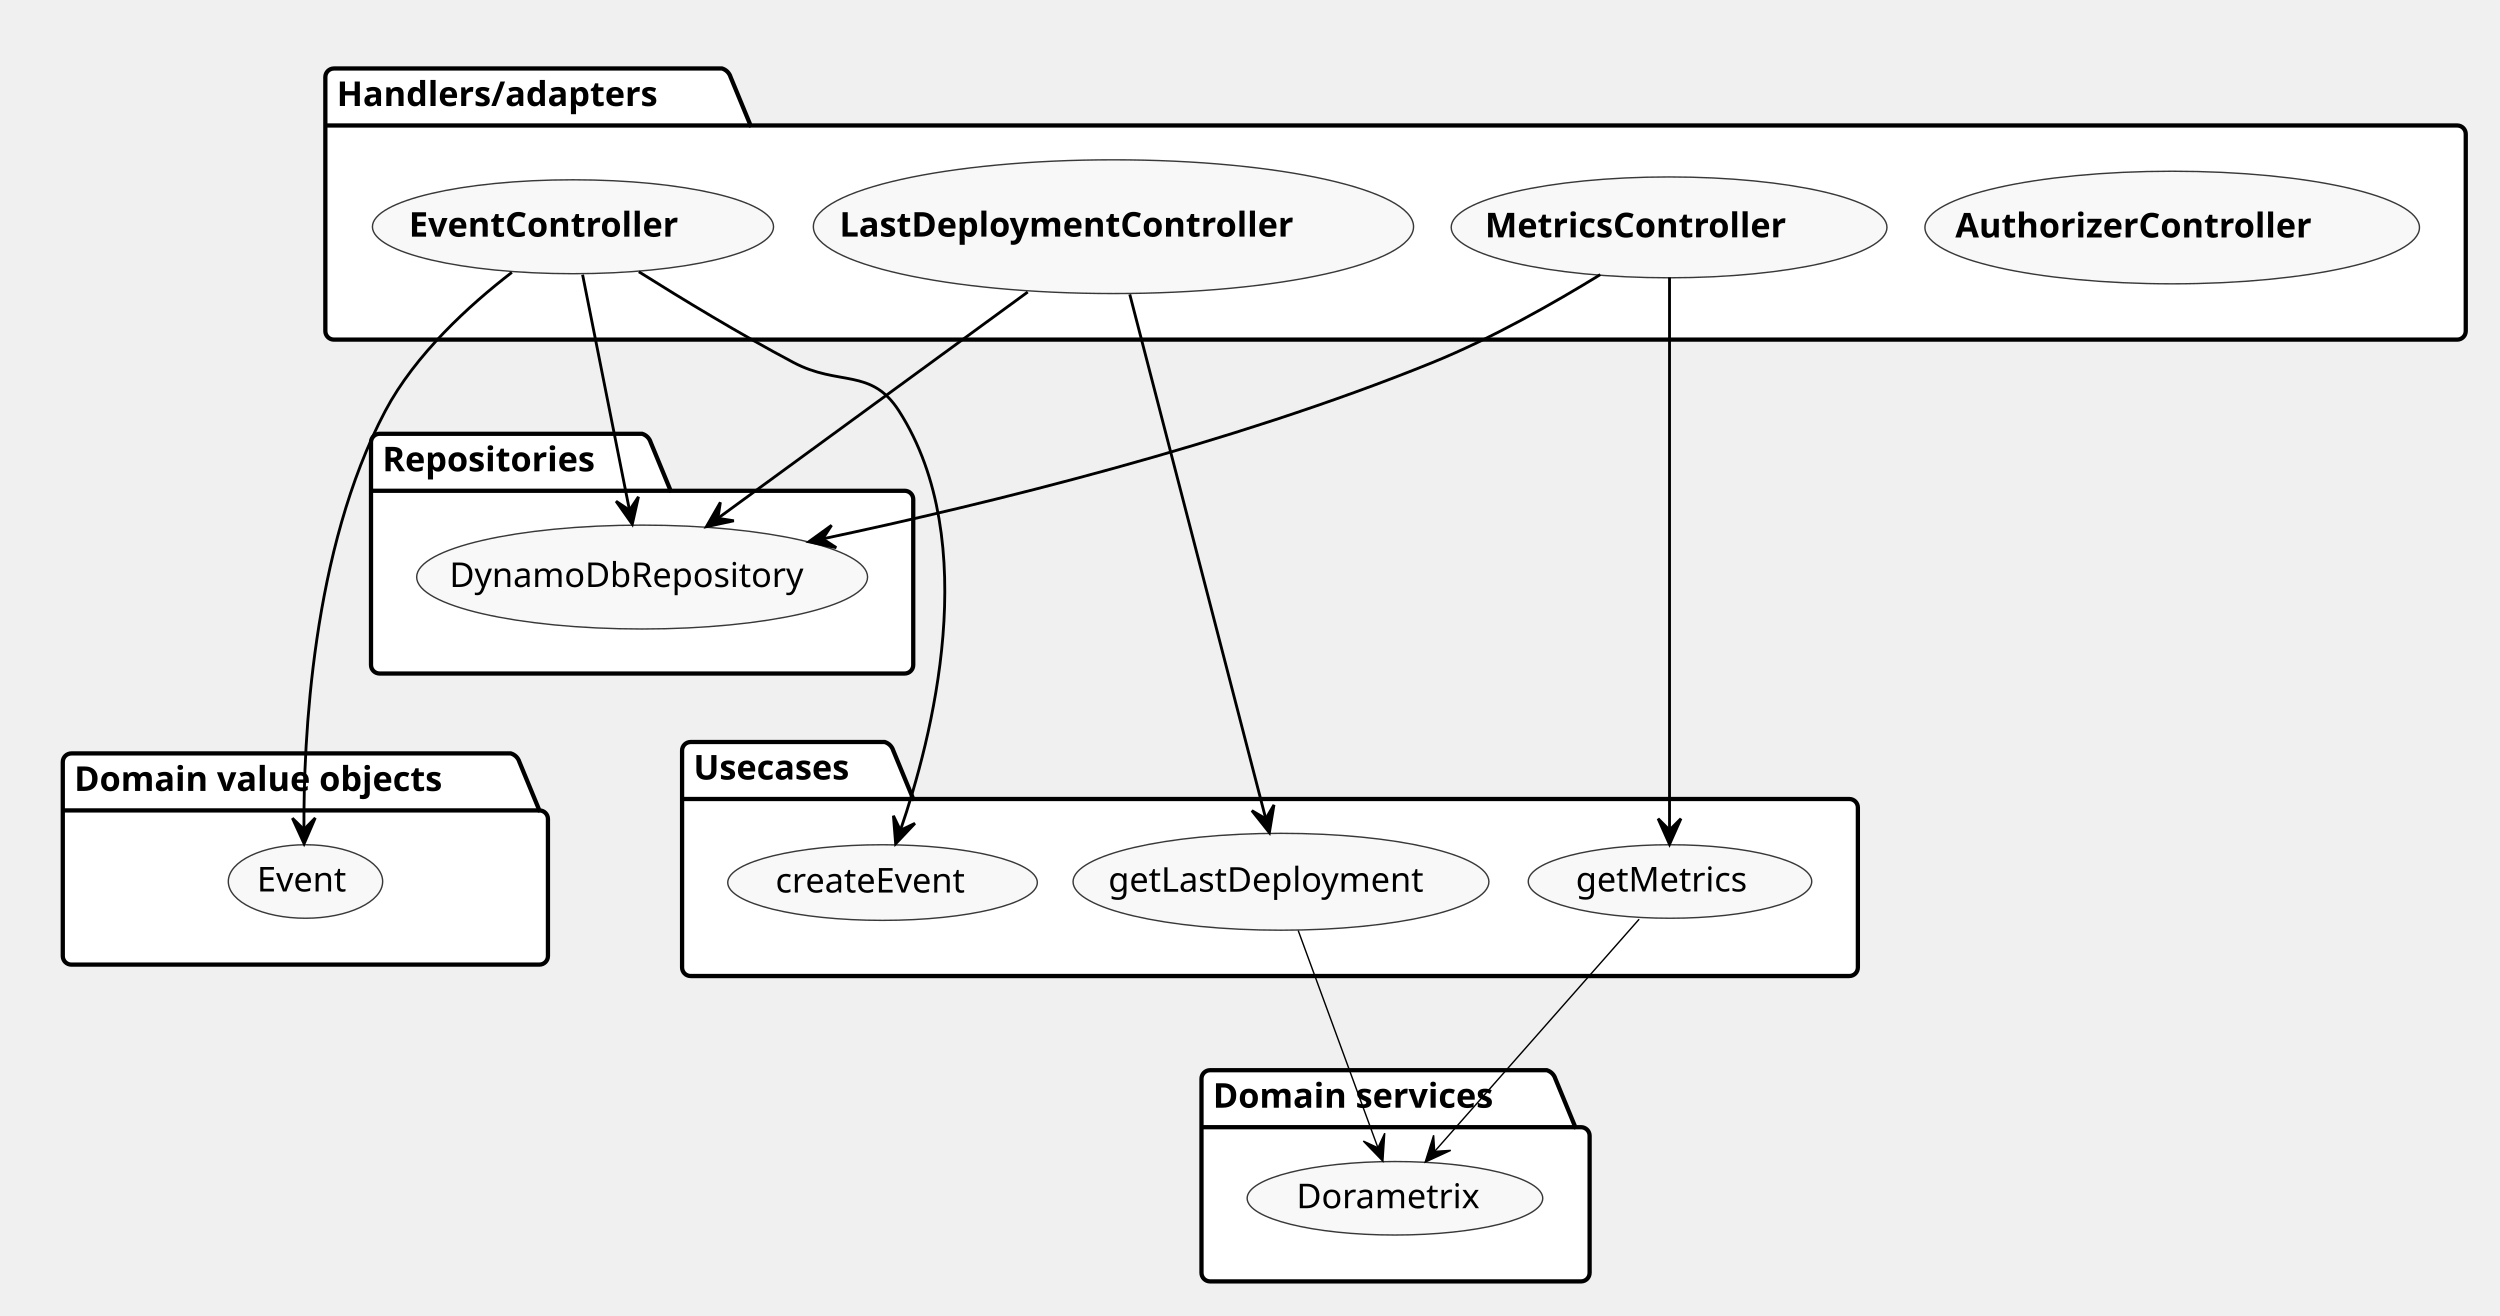
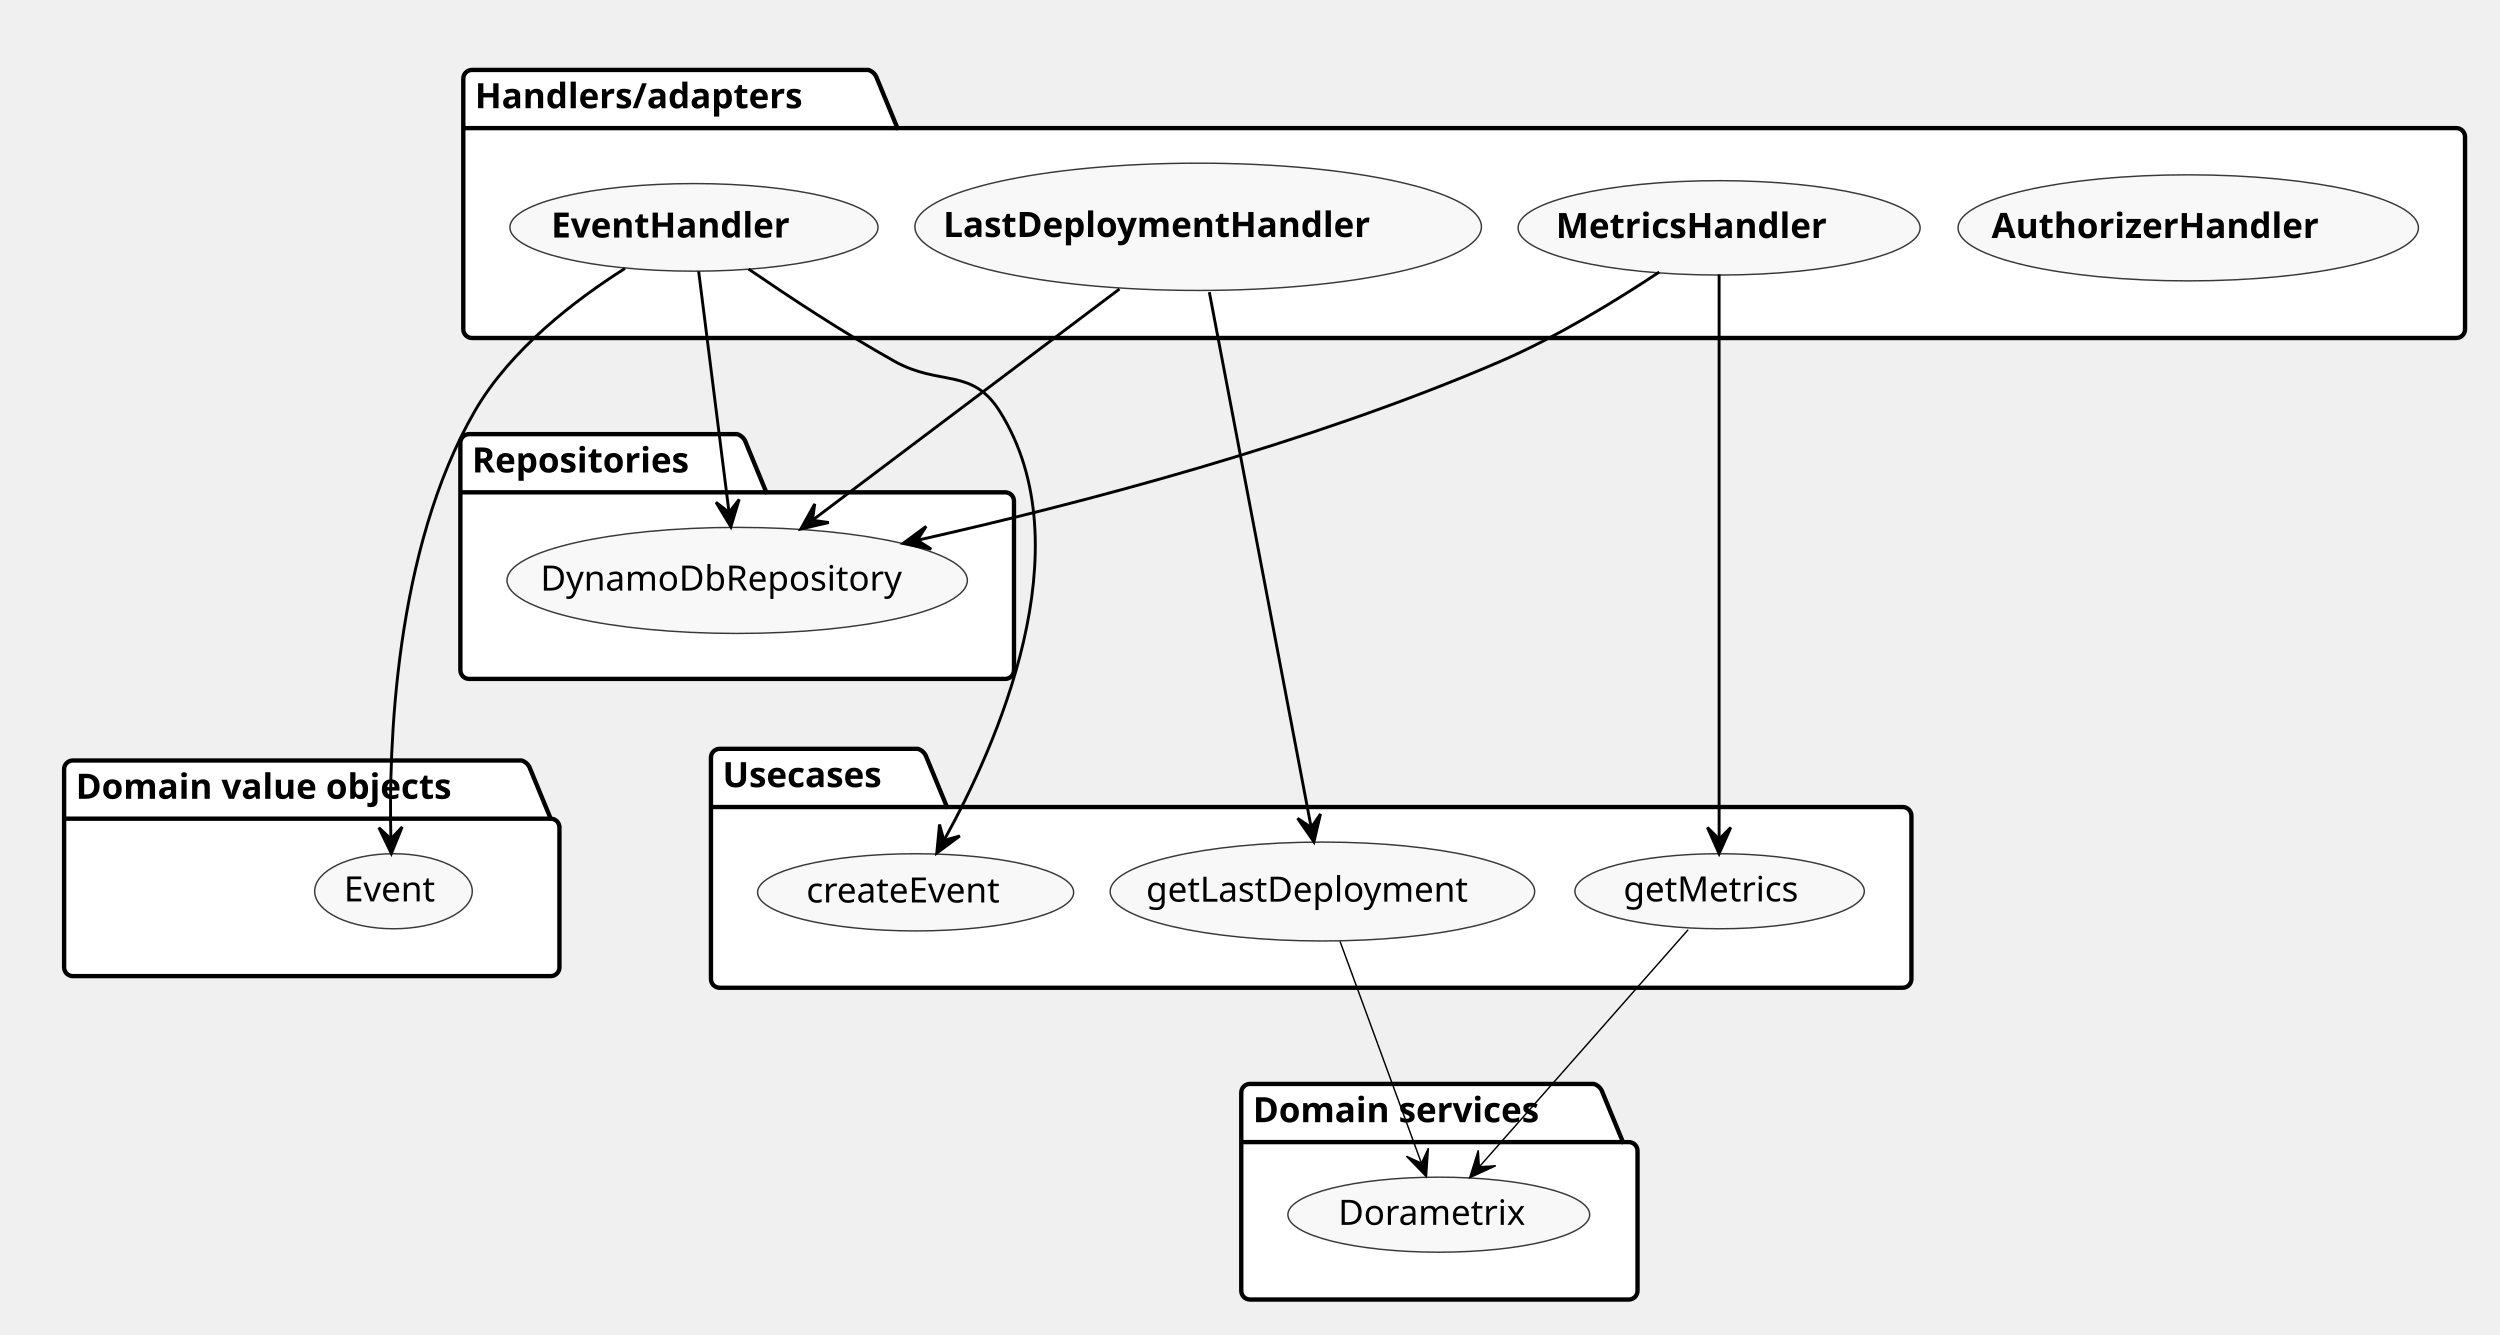
- <svg xmlns="http://www.w3.org/2000/svg" contentScriptType="application/ecmascript" contentStyleType="text/css" height="461px" preserveAspectRatio="none" style="width:876px;height:461px;" version="1.1" viewBox="0 0 876 461" width="876px" zoomAndPan="magnify">
+ <svg xmlns="http://www.w3.org/2000/svg" contentScriptType="application/ecmascript" contentStyleType="text/css" height="458px" preserveAspectRatio="none" style="width:858px;height:458px;" version="1.1" viewBox="0 0 858 458" width="858px" zoomAndPan="magnify">
  <defs />
  <g>
-     <path d="M117,24 L253,24 A4.5,4.5 0 0 1 256,27 L263,43.969 L861,43.969 A3,3 0 0 1 864,46.969 L864,116 A3,3 0 0 1 861,119 L117,119 A3,3 0 0 1 114,116 L114,27 A3,3 0 0 1 117,24 " fill="#FFFFFF" style="stroke: #000000; stroke-width: 1.5;" />
-     <line style="stroke: #000000; stroke-width: 1.5;" x1="114" x2="263" y1="43.969" y2="43.969" />
-     <text fill="#000000" font-family="Tahoma, sans-serif" font-size="12" font-weight="bold" lengthAdjust="spacingAndGlyphs" textLength="136" x="118" y="37.139">Handlers/adapters</text>
-     <path d="M424,375 L542,375 A4.5,4.5 0 0 1 545,378 L552,394.969 L554,394.969 A3,3 0 0 1 557,397.969 L557,446 A3,3 0 0 1 554,449 L424,449 A3,3 0 0 1 421,446 L421,378 A3,3 0 0 1 424,375 " fill="#FFFFFF" style="stroke: #000000; stroke-width: 1.5;" />
-     <line style="stroke: #000000; stroke-width: 1.5;" x1="421" x2="552" y1="394.969" y2="394.969" />
-     <text fill="#000000" font-family="Tahoma, sans-serif" font-size="12" font-weight="bold" lengthAdjust="spacingAndGlyphs" textLength="118" x="425" y="388.139">Domain services</text>
-     <path d="M25,264 L179,264 A4.5,4.5 0 0 1 182,267 L189,283.969 L189,283.969 A3,3 0 0 1 192,286.969 L192,335 A3,3 0 0 1 189,338 L25,338 A3,3 0 0 1 22,335 L22,267 A3,3 0 0 1 25,264 " fill="#FFFFFF" style="stroke: #000000; stroke-width: 1.5;" />
-     <line style="stroke: #000000; stroke-width: 1.5;" x1="22" x2="189" y1="283.969" y2="283.969" />
-     <text fill="#000000" font-family="Tahoma, sans-serif" font-size="12" font-weight="bold" lengthAdjust="spacingAndGlyphs" textLength="154" x="26" y="277.139">Domain value objects</text>
-     <path d="M133,152 L225,152 A4.5,4.5 0 0 1 228,155 L235,171.969 L317,171.969 A3,3 0 0 1 320,174.969 L320,233 A3,3 0 0 1 317,236 L133,236 A3,3 0 0 1 130,233 L130,155 A3,3 0 0 1 133,152 " fill="#FFFFFF" style="stroke: #000000; stroke-width: 1.5;" />
-     <line style="stroke: #000000; stroke-width: 1.5;" x1="130" x2="235" y1="171.969" y2="171.969" />
-     <text fill="#000000" font-family="Tahoma, sans-serif" font-size="12" font-weight="bold" lengthAdjust="spacingAndGlyphs" textLength="92" x="134" y="165.139">Repositories</text>
-     <path d="M242,260 L310,260 A4.5,4.5 0 0 1 313,263 L320,279.969 L648,279.969 A3,3 0 0 1 651,282.969 L651,339 A3,3 0 0 1 648,342 L242,342 A3,3 0 0 1 239,339 L239,263 A3,3 0 0 1 242,260 " fill="#FFFFFF" style="stroke: #000000; stroke-width: 1.5;" />
-     <line style="stroke: #000000; stroke-width: 1.5;" x1="239" x2="320" y1="279.969" y2="279.969" />
-     <text fill="#000000" font-family="Tahoma, sans-serif" font-size="12" font-weight="bold" lengthAdjust="spacingAndGlyphs" textLength="68" x="243" y="273.139">Usecases</text>
-     <ellipse cx="761.139" cy="79.728" fill="#F8F8F8" rx="86.639" ry="19.728" style="stroke: #383838; stroke-width: 0.5;" />
-     <text fill="#000000" font-family="Tahoma, sans-serif" font-size="12" font-weight="bold" lengthAdjust="spacingAndGlyphs" textLength="152" x="685.139" y="83.212">AuthorizerController</text>
-     <ellipse cx="200.774" cy="79.455" fill="#F8F8F8" rx="70.274" ry="16.455" style="stroke: #383838; stroke-width: 0.5;" />
-     <text fill="#000000" font-family="Tahoma, sans-serif" font-size="12" font-weight="bold" lengthAdjust="spacingAndGlyphs" textLength="115" x="143.274" y="82.939">EventController</text>
-     <ellipse cx="390.154" cy="79.431" fill="#F8F8F8" rx="105.154" ry="23.431" style="stroke: #383838; stroke-width: 0.5;" />
-     <text fill="#000000" font-family="Tahoma, sans-serif" font-size="12" font-weight="bold" lengthAdjust="spacingAndGlyphs" textLength="192" x="294.154" y="82.915">LastDeploymentController</text>
-     <ellipse cx="584.847" cy="79.669" fill="#F8F8F8" rx="76.347" ry="17.669" style="stroke: #383838; stroke-width: 0.5;" />
-     <text fill="#000000" font-family="Tahoma, sans-serif" font-size="12" font-weight="bold" lengthAdjust="spacingAndGlyphs" textLength="129" x="520.347" y="83.154">MetricsController</text>
-     <ellipse cx="488.79" cy="419.877" fill="#F8F8F8" rx="51.79" ry="12.877" style="stroke: #383838; stroke-width: 0.5;" />
-     <text fill="#000000" font-family="Tahoma, sans-serif" font-size="12" lengthAdjust="spacingAndGlyphs" textLength="69" x="454.29" y="423.362">Dorametrix</text>
-     <ellipse cx="107.042" cy="308.877" fill="#F8F8F8" rx="27.042" ry="12.877" style="stroke: #383838; stroke-width: 0.5;" />
-     <text fill="#000000" font-family="Tahoma, sans-serif" font-size="12" lengthAdjust="spacingAndGlyphs" textLength="34" x="90.042" y="312.362">Event</text>
-     <ellipse cx="224.999" cy="202.2" fill="#F8F8F8" rx="78.999" ry="18.2" style="stroke: #383838; stroke-width: 0.5;" />
-     <text fill="#000000" font-family="Tahoma, sans-serif" font-size="12" lengthAdjust="spacingAndGlyphs" textLength="135" x="157.499" y="205.684">DynamoDbRepository</text>
-     <ellipse cx="309.242" cy="309.248" fill="#F8F8F8" rx="54.242" ry="13.248" style="stroke: #383838; stroke-width: 0.5;" />
-     <text fill="#000000" font-family="Tahoma, sans-serif" font-size="12" lengthAdjust="spacingAndGlyphs" textLength="75" x="271.742" y="312.733">createEvent</text>
-     <ellipse cx="448.856" cy="308.971" fill="#F8F8F8" rx="72.856" ry="16.971" style="stroke: #383838; stroke-width: 0.5;" />
-     <text fill="#000000" font-family="Tahoma, sans-serif" font-size="12" lengthAdjust="spacingAndGlyphs" textLength="121" x="388.356" y="312.455">getLastDeployment</text>
-     <ellipse cx="585.169" cy="308.877" fill="#F8F8F8" rx="49.669" ry="12.877" style="stroke: #383838; stroke-width: 0.5;" />
-     <text fill="#000000" font-family="Tahoma, sans-serif" font-size="12" lengthAdjust="spacingAndGlyphs" textLength="66" x="552.169" y="312.362">getMetrics</text>
-     <path d="M223.858,95.233 C238.974,104.742 259.369,117.134 278,127 C293.993,135.469 305.233,128.765 315,144 C344.482,189.991 326.435,259.091 315.517,290.882 " fill="none" id="&lt;b&gt;EventController&lt;/b&gt;-&gt;createEvent" style="stroke: #000000; stroke-width: 1.0;" />
-     <polygon fill="#000000" points="313.834,295.655,320.599,288.497,315.497,290.94,313.055,285.837,313.834,295.655" style="stroke: #000000; stroke-width: 1.0;" />
-     <path d="M204.138,96.253 C208.319,117.249 215.745,154.532 220.516,178.489 " fill="none" id="&lt;b&gt;EventController&lt;/b&gt;-&gt;DynamoDbRepository" style="stroke: #000000; stroke-width: 1.0;" />
-     <polygon fill="#000000" points="221.551,183.683,223.718,174.076,220.575,178.779,215.872,175.637,221.551,183.683" style="stroke: #000000; stroke-width: 1.0;" />
-     <path d="M179.361,95.434 C164.446,106.935 145.49,124.186 135,144 C109.321,192.504 106.336,259.353 106.503,290.594 " fill="none" id="&lt;b&gt;EventController&lt;/b&gt;-&gt;Event" style="stroke: #000000; stroke-width: 1.0;" />
-     <polygon fill="#000000" points="106.56,295.648,110.46,286.604,106.504,290.648,102.46,286.693,106.56,295.648" style="stroke: #000000; stroke-width: 1.0;" />
-     <path d="M454.902,326.083 C462.386,346.478 475.23,381.476 482.836,402.204 " fill="none" id="getLastDeployment-&gt;Dorametrix" style="stroke: #000000; stroke-width: 0.5;" />
-     <polygon fill="#000000" points="484.559,406.899,485.214,397.072,482.837,402.205,477.703,399.828,484.559,406.899" style="stroke: #000000; stroke-width: 0.5;" />
-     <path d="M574.36,322.081 C556.896,341.91 522.165,381.344 502.821,403.307 " fill="none" id="getMetrics-&gt;Dorametrix" style="stroke: #000000; stroke-width: 0.5;" />
-     <polygon fill="#000000" points="499.396,407.196,508.347,403.087,502.701,403.444,502.344,397.798,499.396,407.196" style="stroke: #000000; stroke-width: 0.5;" />
-     <path d="M360.12,102.322 C329.228,124.882 281.443,159.78 251.755,181.461 " fill="none" id="&lt;b&gt;LastDeploymentController&lt;/b&gt;-&gt;DynamoDbRepository" style="stroke: #000000; stroke-width: 1.0;" />
-     <polygon fill="#000000" points="247.51,184.561,257.137,182.481,251.547,181.611,252.417,176.022,247.51,184.561" style="stroke: #000000; stroke-width: 1.0;" />
-     <path d="M395.873,103.145 C407.3,147.209 432.379,243.91 443.501,286.797 " fill="none" id="&lt;b&gt;LastDeploymentController&lt;/b&gt;-&gt;getLastDeployment" style="stroke: #000000; stroke-width: 1.0;" />
-     <polygon fill="#000000" points="444.786,291.753,446.4,282.037,443.532,286.913,438.656,284.044,444.786,291.753" style="stroke: #000000; stroke-width: 1.0;" />
-     <path d="M560.746,96.22 C544.61,106.136 522.659,118.608 502,127 C431.158,155.778 345.596,176.664 288.488,188.767 " fill="none" id="&lt;b&gt;MetricsController&lt;/b&gt;-&gt;DynamoDbRepository" style="stroke: #000000; stroke-width: 1.0;" />
-     <polygon fill="#000000" points="283.396,189.839,293.027,191.899,288.289,188.809,291.379,184.071,283.396,189.839" style="stroke: #000000; stroke-width: 1.0;" />
-     <path d="M585,97.229 C585,139.149 585,248.361 585,290.791 " fill="none" id="&lt;b&gt;MetricsController&lt;/b&gt;-&gt;getMetrics" style="stroke: #000000; stroke-width: 1.0;" />
-     <polygon fill="#000000" points="585,295.858,589,286.858,585,290.858,581,286.858,585,295.858" style="stroke: #000000; stroke-width: 1.0;" />
+     <path d="M162,24 L298,24 A4.5,4.5 0 0 1 301,27 L308,43.969 L843,43.969 A3,3 0 0 1 846,46.969 L846,113 A3,3 0 0 1 843,116 L162,116 A3,3 0 0 1 159,113 L159,27 A3,3 0 0 1 162,24 " fill="#FFFFFF" style="stroke: #000000; stroke-width: 1.5;" />
+     <line style="stroke: #000000; stroke-width: 1.5;" x1="159" x2="308" y1="43.969" y2="43.969" />
+     <text fill="#000000" font-family="Tahoma, sans-serif" font-size="12" font-weight="bold" lengthAdjust="spacingAndGlyphs" textLength="136" x="163" y="37.139">Handlers/adapters</text>
+     <path d="M429,372 L547,372 A4.5,4.5 0 0 1 550,375 L557,391.969 L559,391.969 A3,3 0 0 1 562,394.969 L562,443 A3,3 0 0 1 559,446 L429,446 A3,3 0 0 1 426,443 L426,375 A3,3 0 0 1 429,372 " fill="#FFFFFF" style="stroke: #000000; stroke-width: 1.5;" />
+     <line style="stroke: #000000; stroke-width: 1.5;" x1="426" x2="557" y1="391.969" y2="391.969" />
+     <text fill="#000000" font-family="Tahoma, sans-serif" font-size="12" font-weight="bold" lengthAdjust="spacingAndGlyphs" textLength="118" x="430" y="385.139">Domain services</text>
+     <path d="M25,261 L179,261 A4.5,4.5 0 0 1 182,264 L189,280.969 L189,280.969 A3,3 0 0 1 192,283.969 L192,332 A3,3 0 0 1 189,335 L25,335 A3,3 0 0 1 22,332 L22,264 A3,3 0 0 1 25,261 " fill="#FFFFFF" style="stroke: #000000; stroke-width: 1.5;" />
+     <line style="stroke: #000000; stroke-width: 1.5;" x1="22" x2="189" y1="280.969" y2="280.969" />
+     <text fill="#000000" font-family="Tahoma, sans-serif" font-size="12" font-weight="bold" lengthAdjust="spacingAndGlyphs" textLength="154" x="26" y="274.139">Domain value objects</text>
+     <path d="M161,149 L253,149 A4.5,4.5 0 0 1 256,152 L263,168.969 L345,168.969 A3,3 0 0 1 348,171.969 L348,230 A3,3 0 0 1 345,233 L161,233 A3,3 0 0 1 158,230 L158,152 A3,3 0 0 1 161,149 " fill="#FFFFFF" style="stroke: #000000; stroke-width: 1.5;" />
+     <line style="stroke: #000000; stroke-width: 1.5;" x1="158" x2="263" y1="168.969" y2="168.969" />
+     <text fill="#000000" font-family="Tahoma, sans-serif" font-size="12" font-weight="bold" lengthAdjust="spacingAndGlyphs" textLength="92" x="162" y="162.139">Repositories</text>
+     <path d="M247,257 L315,257 A4.5,4.5 0 0 1 318,260 L325,276.969 L653,276.969 A3,3 0 0 1 656,279.969 L656,336 A3,3 0 0 1 653,339 L247,339 A3,3 0 0 1 244,336 L244,260 A3,3 0 0 1 247,257 " fill="#FFFFFF" style="stroke: #000000; stroke-width: 1.5;" />
+     <line style="stroke: #000000; stroke-width: 1.5;" x1="244" x2="325" y1="276.969" y2="276.969" />
+     <text fill="#000000" font-family="Tahoma, sans-serif" font-size="12" font-weight="bold" lengthAdjust="spacingAndGlyphs" textLength="68" x="248" y="270.139">Usecases</text>
+     <ellipse cx="750.999" cy="78.2" fill="#F8F8F8" rx="78.999" ry="18.2" style="stroke: #383838; stroke-width: 0.5;" />
+     <text fill="#000000" font-family="Tahoma, sans-serif" font-size="12" font-weight="bold" lengthAdjust="spacingAndGlyphs" textLength="135" x="683.499" y="81.684">AuthorizerHandler</text>
+     <ellipse cx="238.171" cy="78.034" fill="#F8F8F8" rx="63.171" ry="15.034" style="stroke: #383838; stroke-width: 0.5;" />
+     <text fill="#000000" font-family="Tahoma, sans-serif" font-size="12" font-weight="bold" lengthAdjust="spacingAndGlyphs" textLength="98" x="189.171" y="81.519">EventHandler</text>
+     <ellipse cx="411.211" cy="77.842" fill="#F8F8F8" rx="97.211" ry="21.842" style="stroke: #383838; stroke-width: 0.5;" />
+     <text fill="#000000" font-family="Tahoma, sans-serif" font-size="12" font-weight="bold" lengthAdjust="spacingAndGlyphs" textLength="175" x="323.711" y="81.327">LastDeploymentHandler</text>
+     <ellipse cx="589.996" cy="78.199" fill="#F8F8F8" rx="68.996" ry="16.199" style="stroke: #383838; stroke-width: 0.5;" />
+     <text fill="#000000" font-family="Tahoma, sans-serif" font-size="12" font-weight="bold" lengthAdjust="spacingAndGlyphs" textLength="112" x="533.996" y="81.684">MetricsHandler</text>
+     <ellipse cx="493.79" cy="416.877" fill="#F8F8F8" rx="51.79" ry="12.877" style="stroke: #383838; stroke-width: 0.5;" />
+     <text fill="#000000" font-family="Tahoma, sans-serif" font-size="12" lengthAdjust="spacingAndGlyphs" textLength="69" x="459.29" y="420.362">Dorametrix</text>
+     <ellipse cx="135.042" cy="305.877" fill="#F8F8F8" rx="27.042" ry="12.877" style="stroke: #383838; stroke-width: 0.5;" />
+     <text fill="#000000" font-family="Tahoma, sans-serif" font-size="12" lengthAdjust="spacingAndGlyphs" textLength="34" x="118.042" y="309.362">Event</text>
+     <ellipse cx="252.999" cy="199.2" fill="#F8F8F8" rx="78.999" ry="18.2" style="stroke: #383838; stroke-width: 0.5;" />
+     <text fill="#000000" font-family="Tahoma, sans-serif" font-size="12" lengthAdjust="spacingAndGlyphs" textLength="135" x="185.499" y="202.684">DynamoDbRepository</text>
+     <ellipse cx="314.242" cy="306.248" fill="#F8F8F8" rx="54.242" ry="13.248" style="stroke: #383838; stroke-width: 0.5;" />
+     <text fill="#000000" font-family="Tahoma, sans-serif" font-size="12" lengthAdjust="spacingAndGlyphs" textLength="75" x="276.742" y="309.733">createEvent</text>
+     <ellipse cx="453.856" cy="305.971" fill="#F8F8F8" rx="72.856" ry="16.971" style="stroke: #383838; stroke-width: 0.5;" />
+     <text fill="#000000" font-family="Tahoma, sans-serif" font-size="12" lengthAdjust="spacingAndGlyphs" textLength="121" x="393.356" y="309.455">getLastDeployment</text>
+     <ellipse cx="590.169" cy="305.877" fill="#F8F8F8" rx="49.669" ry="12.877" style="stroke: #383838; stroke-width: 0.5;" />
+     <text fill="#000000" font-family="Tahoma, sans-serif" font-size="12" lengthAdjust="spacingAndGlyphs" textLength="66" x="557.169" y="309.362">getMetrics</text>
+     <path d="M256.896,92.329 C270.524,101.691 289.521,114.234 307,124 C322.447,132.631 333.529,126.054 343,141 C372.675,187.83 341.628,256.512 324.173,288.04 " fill="none" id="&lt;b&gt;EventHandler&lt;/b&gt;-&gt;createEvent" style="stroke: #000000; stroke-width: 1.0;" />
+     <polygon fill="#000000" points="321.5,292.773,329.41,286.905,323.959,288.42,322.444,282.969,321.5,292.773" style="stroke: #000000; stroke-width: 1.0;" />
+     <path d="M239.78,93.118 C242.348,113.495 247.12,151.354 250.174,175.578 " fill="none" id="&lt;b&gt;EventHandler&lt;/b&gt;-&gt;DynamoDbRepository" style="stroke: #000000; stroke-width: 1.0;" />
+     <polygon fill="#000000" points="250.835,180.827,253.677,171.397,250.209,175.866,245.74,172.398,250.835,180.827" style="stroke: #000000; stroke-width: 1.0;" />
+     <path d="M214.491,92.127 C197.391,102.959 175.184,119.944 163,141 C135.377,188.74 133.384,256.507 134.154,287.863 " fill="none" id="&lt;b&gt;EventHandler&lt;/b&gt;-&gt;Event" style="stroke: #000000; stroke-width: 1.0;" />
+     <polygon fill="#000000" points="134.311,292.928,138.029,283.808,134.155,287.93,130.033,284.057,134.311,292.928" style="stroke: #000000; stroke-width: 1.0;" />
+     <path d="M459.902,323.083 C467.386,343.478 480.23,378.476 487.836,399.204 " fill="none" id="getLastDeployment-&gt;Dorametrix" style="stroke: #000000; stroke-width: 0.5;" />
+     <polygon fill="#000000" points="489.559,403.899,490.214,394.072,487.837,399.205,482.703,396.828,489.559,403.899" style="stroke: #000000; stroke-width: 0.5;" />
+     <path d="M579.36,319.081 C561.896,338.91 527.165,378.344 507.821,400.307 " fill="none" id="getMetrics-&gt;Dorametrix" style="stroke: #000000; stroke-width: 0.5;" />
+     <polygon fill="#000000" points="504.396,404.196,513.347,400.087,507.701,400.444,507.344,394.798,504.396,404.196" style="stroke: #000000; stroke-width: 0.5;" />
+     <path d="M384.197,99.187 C354.827,121.308 308.033,156.551 278.989,178.426 " fill="none" id="&lt;b&gt;LastDeploymentHandler&lt;/b&gt;-&gt;DynamoDbRepository" style="stroke: #000000; stroke-width: 1.0;" />
+     <polygon fill="#000000" points="274.837,181.553,284.433,179.333,278.831,178.545,279.619,172.943,274.837,181.553" style="stroke: #000000; stroke-width: 1.0;" />
+     <path d="M415.045,100.262 C423.262,143.448 441.818,240.974 449.998,283.967 " fill="none" id="&lt;b&gt;LastDeploymentHandler&lt;/b&gt;-&gt;getLastDeployment" style="stroke: #000000; stroke-width: 1.0;" />
+     <polygon fill="#000000" points="450.943,288.933,453.191,279.344,450.009,284.021,445.332,280.839,450.943,288.933" style="stroke: #000000; stroke-width: 1.0;" />
+     <path d="M569.463,93.361 C554.822,103.081 534.376,115.628 515,124 C449.114,152.468 369.206,173.2 315.093,185.357 " fill="none" id="&lt;b&gt;MetricsHandler&lt;/b&gt;-&gt;DynamoDbRepository" style="stroke: #000000; stroke-width: 1.0;" />
+     <polygon fill="#000000" points="309.938,186.507,319.593,188.452,314.818,185.418,317.851,180.643,309.938,186.507" style="stroke: #000000; stroke-width: 1.0;" />
+     <path d="M590,94.179 C590,134.706 590,245.258 590,287.904 " fill="none" id="&lt;b&gt;MetricsHandler&lt;/b&gt;-&gt;getMetrics" style="stroke: #000000; stroke-width: 1.0;" />
+     <polygon fill="#000000" points="590,292.992,594,283.992,590,287.992,586,283.992,590,292.992" style="stroke: #000000; stroke-width: 1.0;" />
  </g>
</svg>
